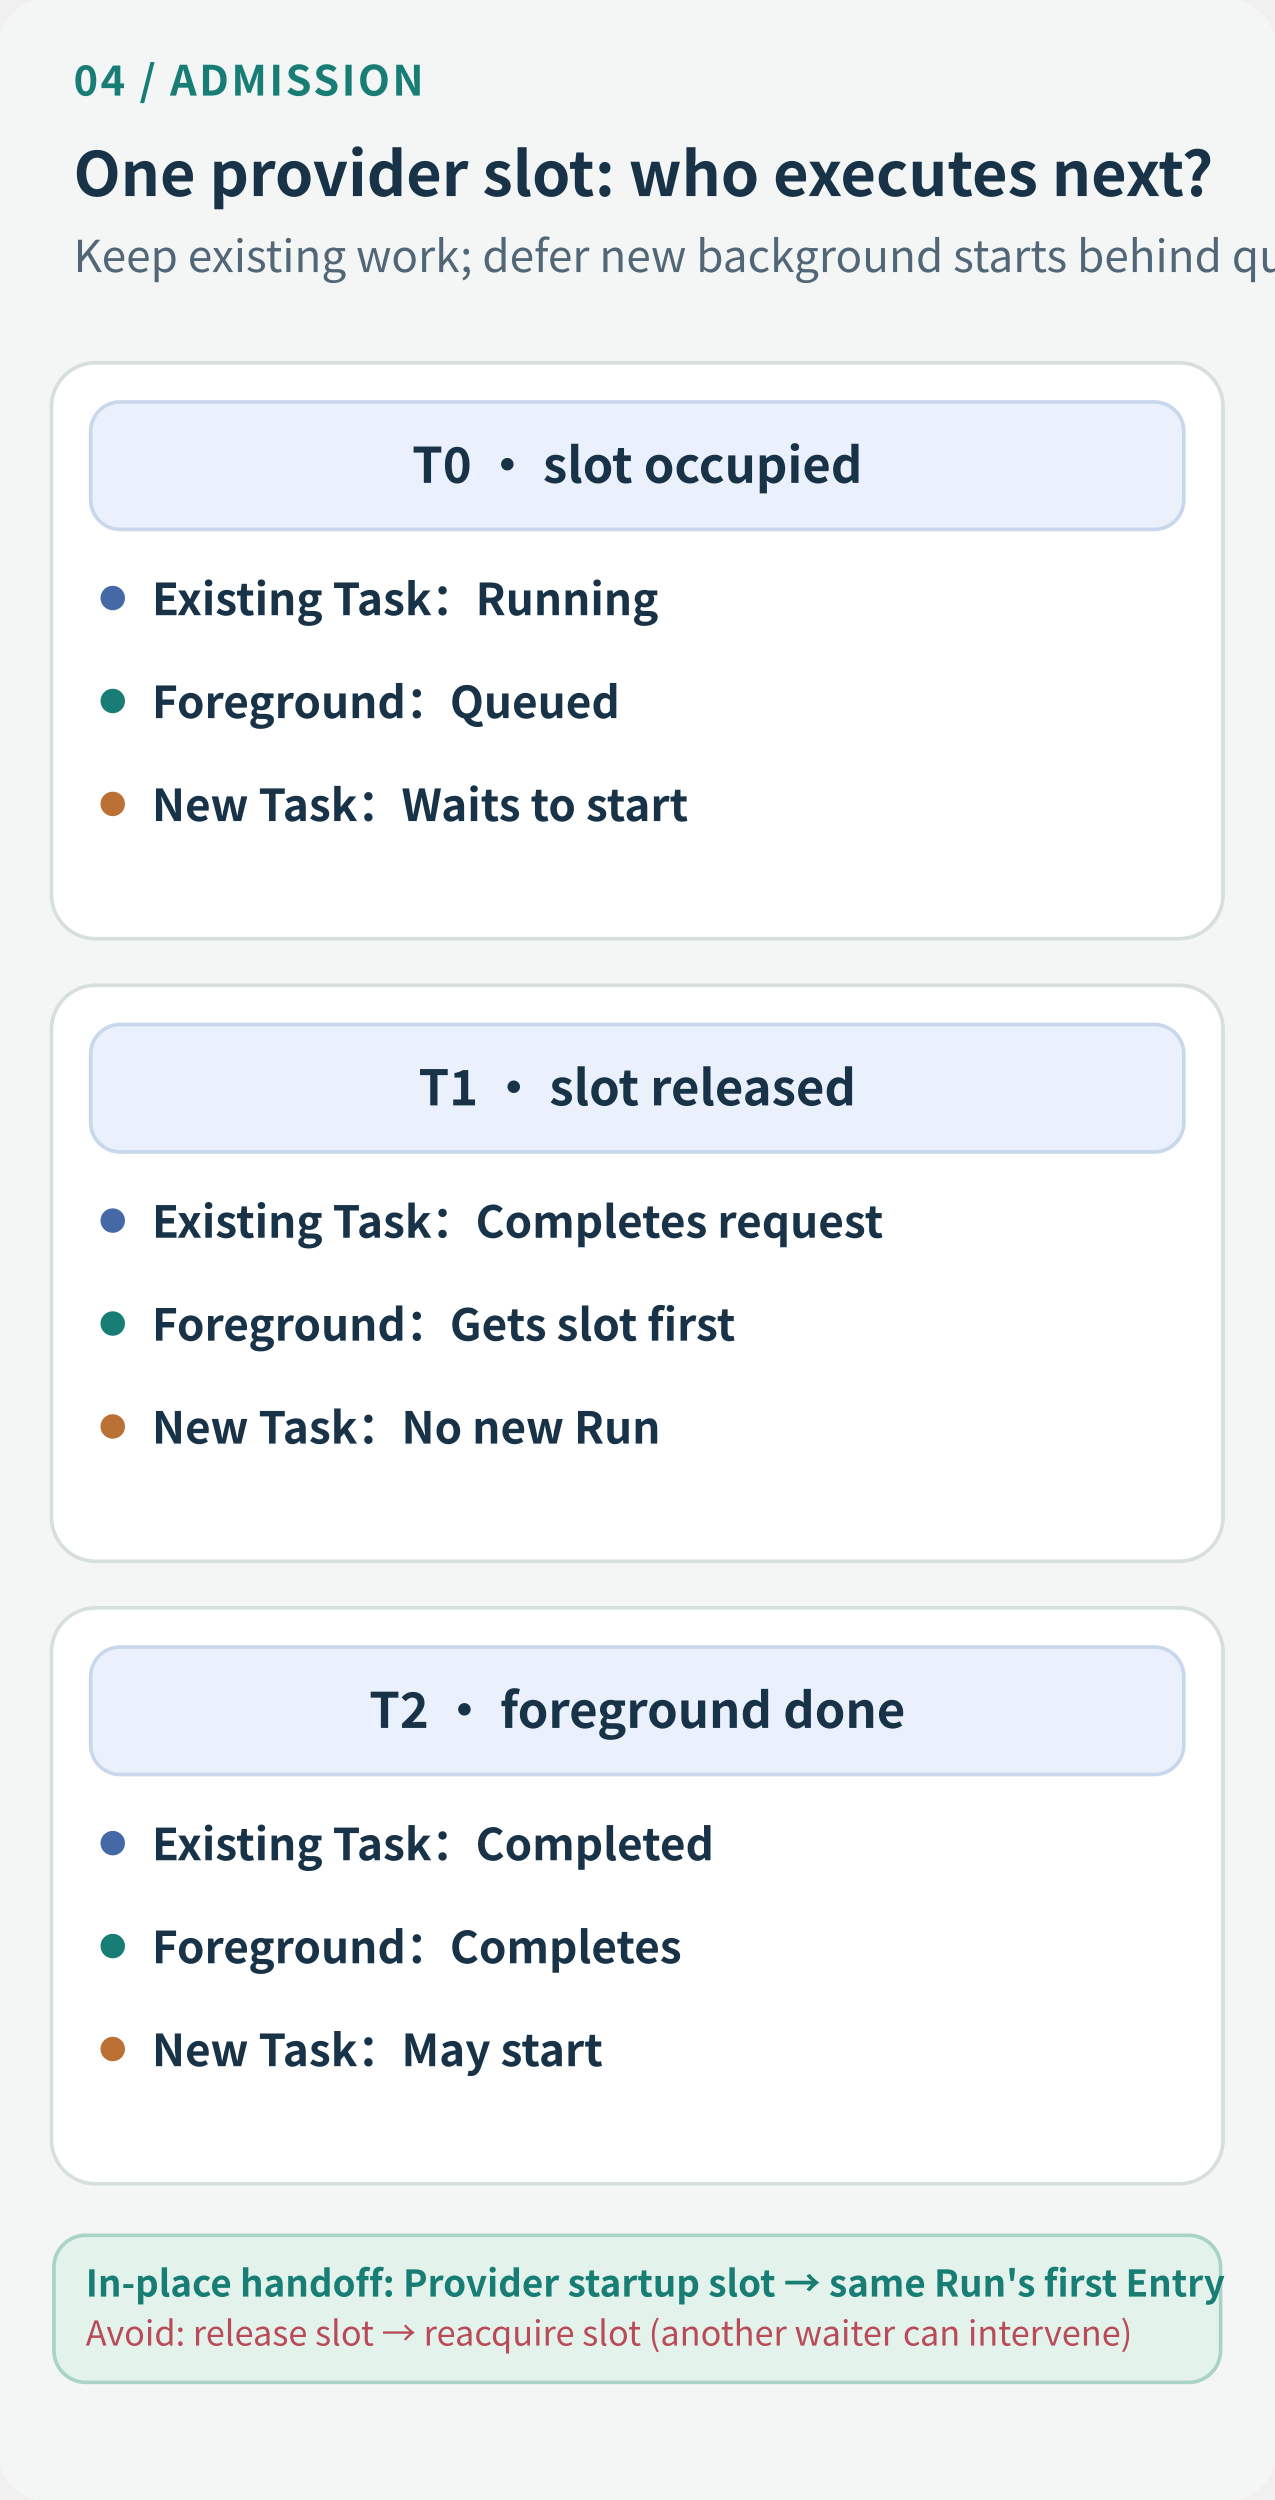
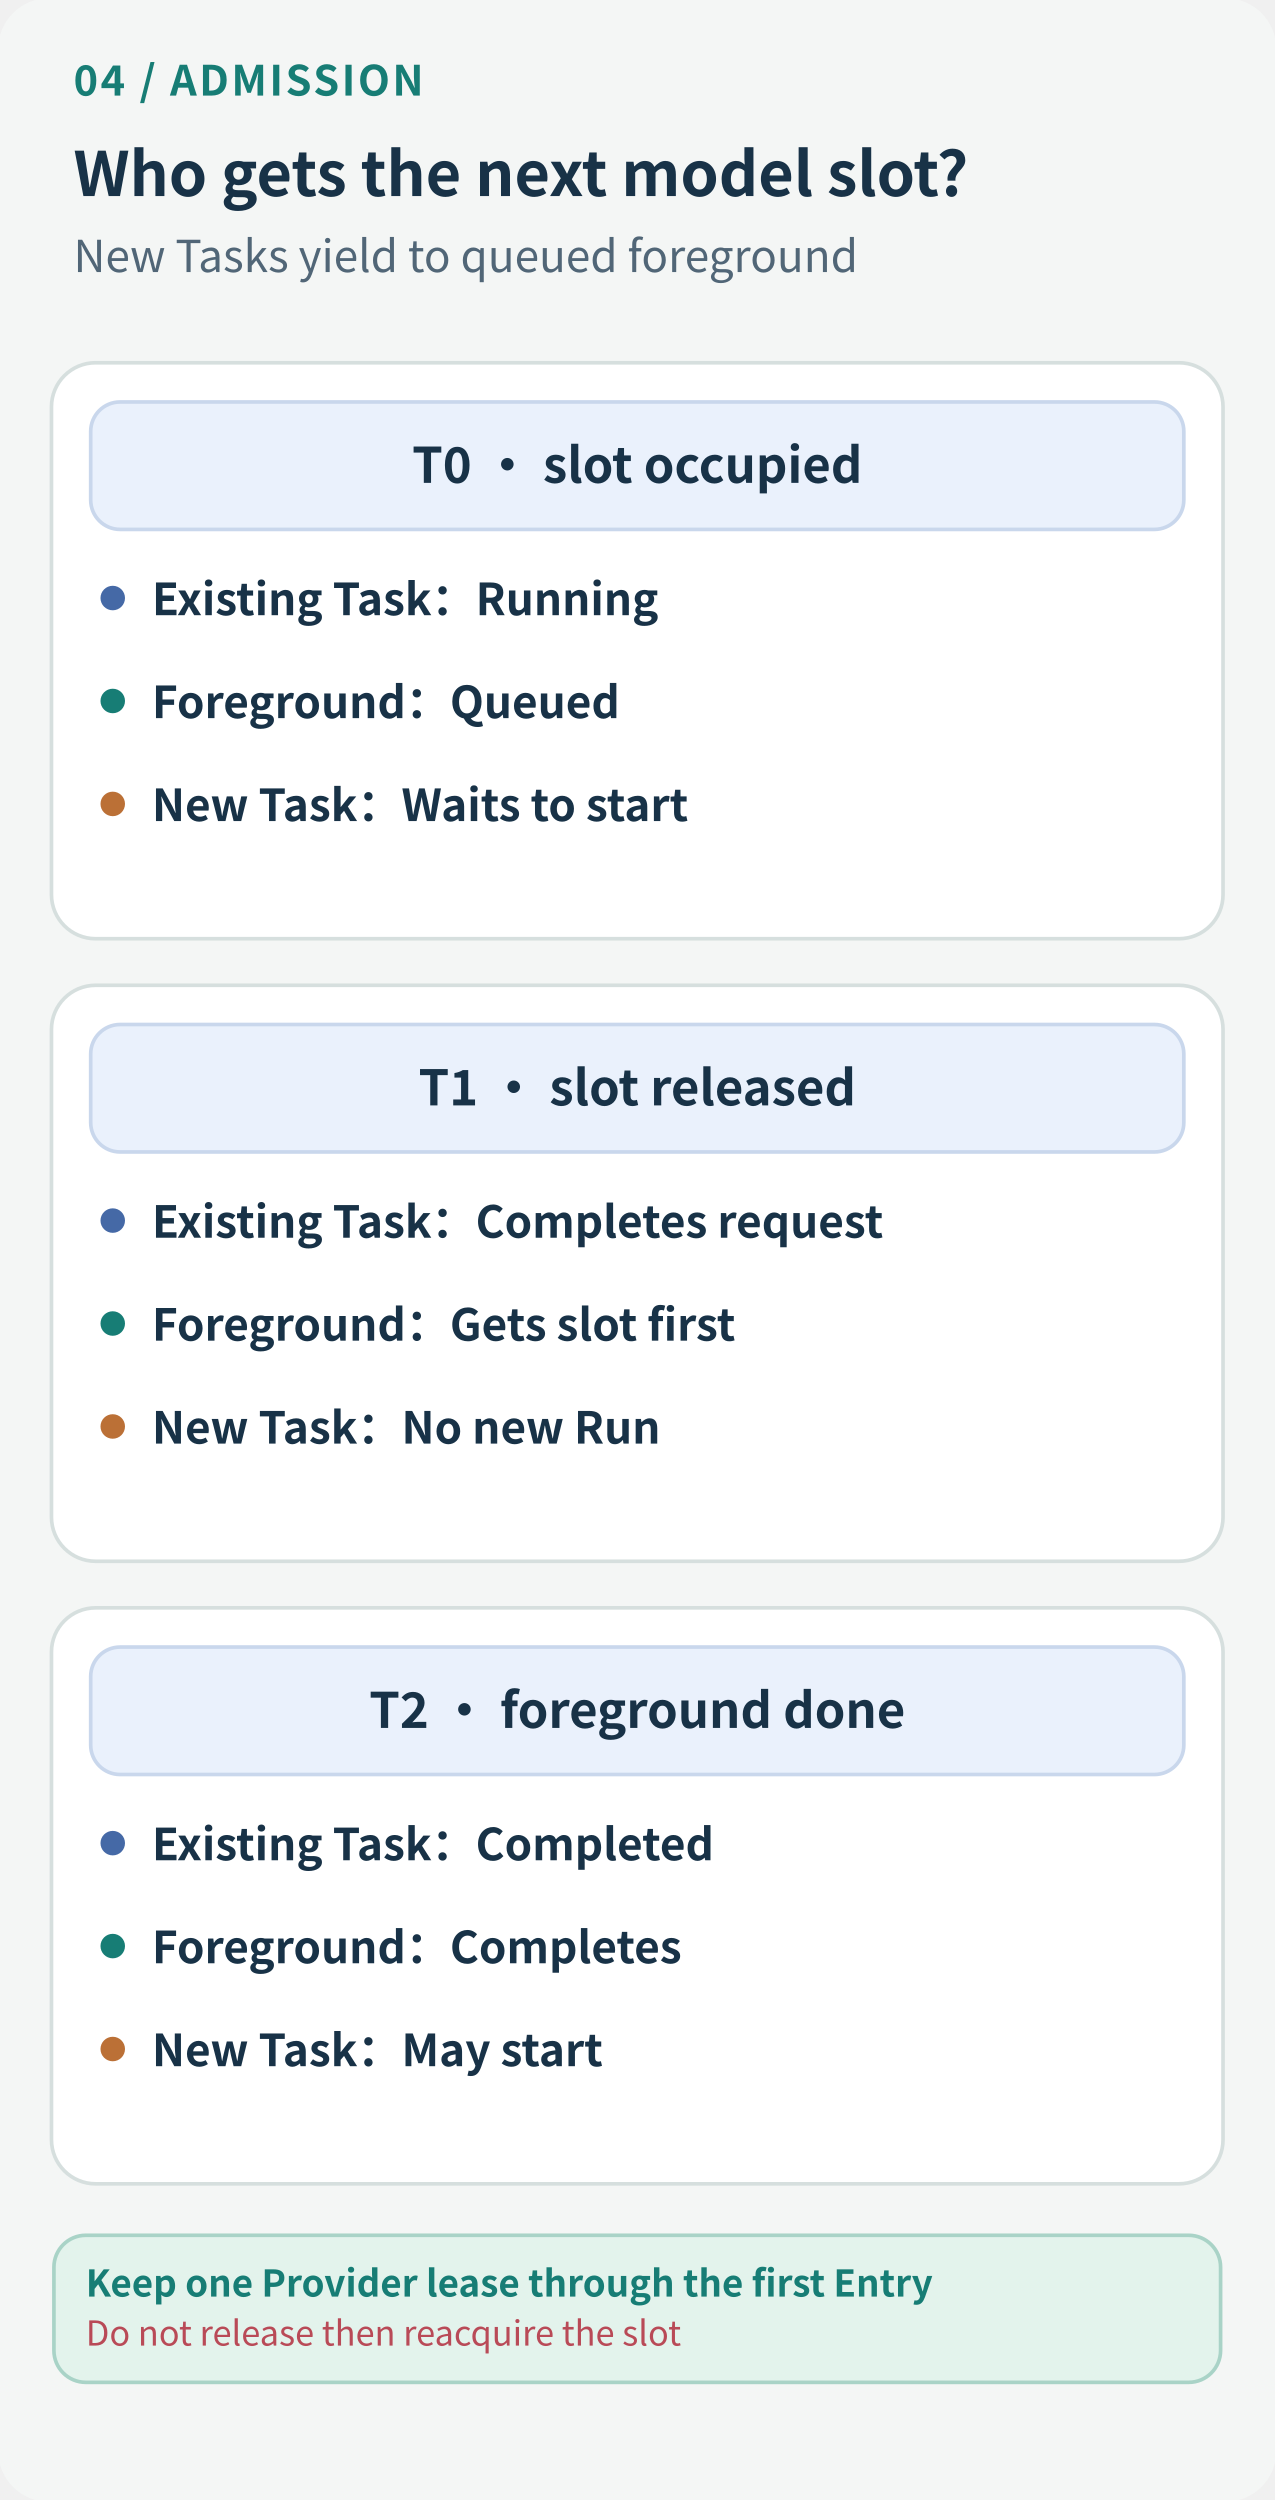
<svg xmlns="http://www.w3.org/2000/svg" width="520" height="1020" viewBox="0 0 520 1020" role="img" aria-labelledby="title desc" lang="en">
  <style>text{font-family:"Noto Sans CJK SC","Noto Sans","PingFang SC","Microsoft YaHei",Arial,sans-serif}</style>
  <rect x="0" y="0" width="520" height="1020" rx="20" fill="#F4F6F5" stroke="#F4F6F5" stroke-width="1.5" />
  <text x="30" y="39" font-size="17" font-weight="700" fill="#177D75" text-anchor="start" letter-spacing="1">04 / ADMISSION</text>
-   <text x="30" y="80" font-size="25" font-weight="700" fill="#183247" text-anchor="start" letter-spacing="0">One provider slot: who executes next?</text>
-   <text x="30" y="111" font-size="18" font-weight="400" fill="#516677" text-anchor="start" letter-spacing="0">Keep existing work; defer new background starts behind queued foreground</text>
+   <text x="30" y="80" font-size="25" font-weight="700" fill="#183247" text-anchor="start" letter-spacing="0">Who gets the next model slot?</text>
+   <text x="30" y="111" font-size="18" font-weight="400" fill="#516677" text-anchor="start" letter-spacing="0">New Tasks yield to queued foreground</text>
  <rect x="21" y="148" width="478" height="235" rx="18" fill="#FFFFFF" stroke="#D6DFDE" stroke-width="1.5" />
  <rect x="37" y="164" width="446" height="52" rx="12" fill="#EAF1FC" stroke="#C9D7EC" stroke-width="1.5" />
  <text x="260" y="197" font-size="20" font-weight="700" fill="#183247" text-anchor="middle" letter-spacing="0">T0 · slot occupied</text>
  <circle cx="46" cy="244" r="5" fill="#4569A6" />
  <text x="62" y="251" font-size="18" font-weight="600" fill="#183247" text-anchor="start" letter-spacing="0">Existing Task：Running</text>
  <circle cx="46" cy="286" r="5" fill="#177D75" />
  <text x="62" y="293" font-size="18" font-weight="600" fill="#183247" text-anchor="start" letter-spacing="0">Foreground：Queued</text>
  <circle cx="46" cy="328" r="5" fill="#BB7036" />
  <text x="62" y="335" font-size="18" font-weight="600" fill="#183247" text-anchor="start" letter-spacing="0">New Task：Waits to start</text>
  <rect x="21" y="402" width="478" height="235" rx="18" fill="#FFFFFF" stroke="#D6DFDE" stroke-width="1.5" />
  <rect x="37" y="418" width="446" height="52" rx="12" fill="#EAF1FC" stroke="#C9D7EC" stroke-width="1.5" />
  <text x="260" y="451" font-size="20" font-weight="700" fill="#183247" text-anchor="middle" letter-spacing="0">T1 · slot released</text>
  <circle cx="46" cy="498" r="5" fill="#4569A6" />
  <text x="62" y="505" font-size="18" font-weight="600" fill="#183247" text-anchor="start" letter-spacing="0">Existing Task：Completes request</text>
  <circle cx="46" cy="540" r="5" fill="#177D75" />
  <text x="62" y="547" font-size="18" font-weight="600" fill="#183247" text-anchor="start" letter-spacing="0">Foreground：Gets slot first</text>
  <circle cx="46" cy="582" r="5" fill="#BB7036" />
  <text x="62" y="589" font-size="18" font-weight="600" fill="#183247" text-anchor="start" letter-spacing="0">New Task：No new Run</text>
  <rect x="21" y="656" width="478" height="235" rx="18" fill="#FFFFFF" stroke="#D6DFDE" stroke-width="1.5" />
  <rect x="37" y="672" width="446" height="52" rx="12" fill="#EAF1FC" stroke="#C9D7EC" stroke-width="1.5" />
  <text x="260" y="705" font-size="20" font-weight="700" fill="#183247" text-anchor="middle" letter-spacing="0">T2 · foreground done</text>
  <circle cx="46" cy="752" r="5" fill="#4569A6" />
  <text x="62" y="759" font-size="18" font-weight="600" fill="#183247" text-anchor="start" letter-spacing="0">Existing Task：Completed</text>
  <circle cx="46" cy="794" r="5" fill="#177D75" />
  <text x="62" y="801" font-size="18" font-weight="600" fill="#183247" text-anchor="start" letter-spacing="0">Foreground：Completes</text>
  <circle cx="46" cy="836" r="5" fill="#BB7036" />
  <text x="62" y="843" font-size="18" font-weight="600" fill="#183247" text-anchor="start" letter-spacing="0">New Task：May start</text>
  <rect x="22" y="912" width="476" height="60" rx="13" fill="#E3F3EC" stroke="#A9D3C7" stroke-width="1.5" />
-   <text x="35" y="937" font-size="15" font-weight="700" fill="#177D75" text-anchor="start" letter-spacing="0">In-place handoff: Provider startup slot → same Run's first Entry</text>
-   <text x="35" y="957" font-size="14" font-weight="400" fill="#B94A57" text-anchor="start" letter-spacing="0">Avoid: release slot → reacquire slot (another waiter can intervene)</text>
+   <text x="35" y="937" font-size="15" font-weight="700" fill="#177D75" text-anchor="start" letter-spacing="0">Keep one Provider lease through the first Entry</text>
+   <text x="35" y="957" font-size="14" font-weight="400" fill="#B94A57" text-anchor="start" letter-spacing="0">Do not release then reacquire the slot</text>
</svg>
